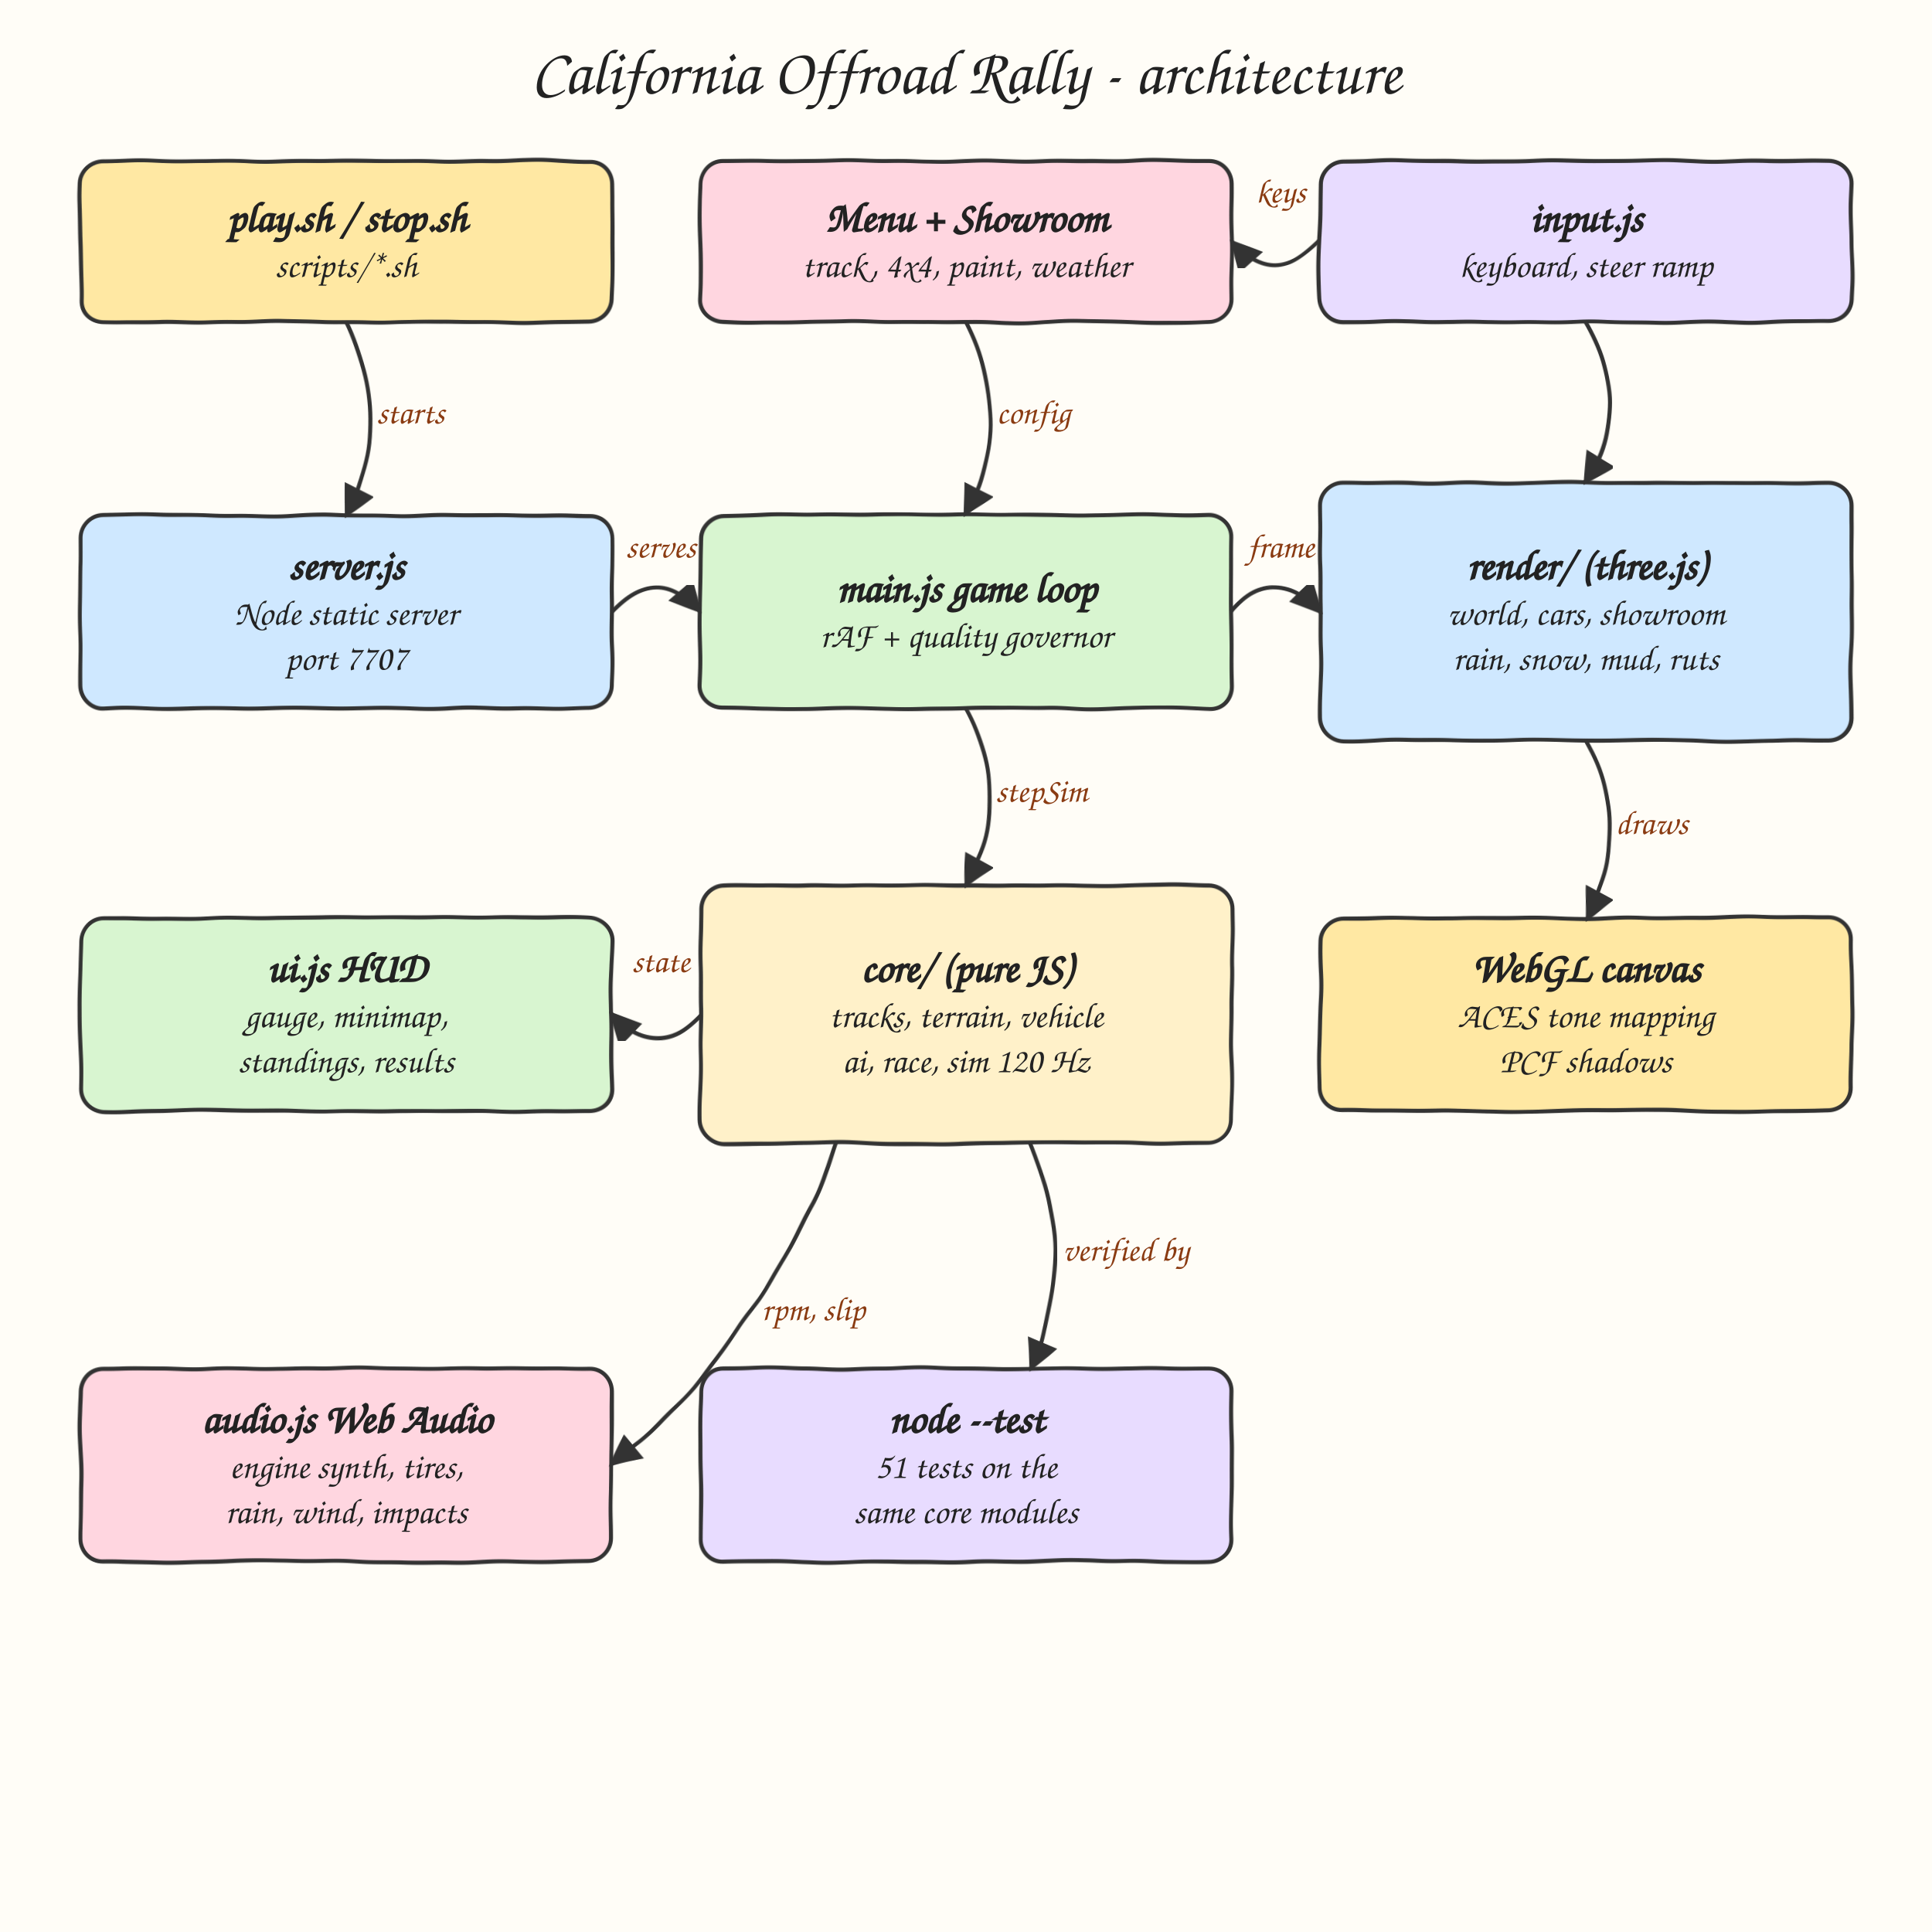
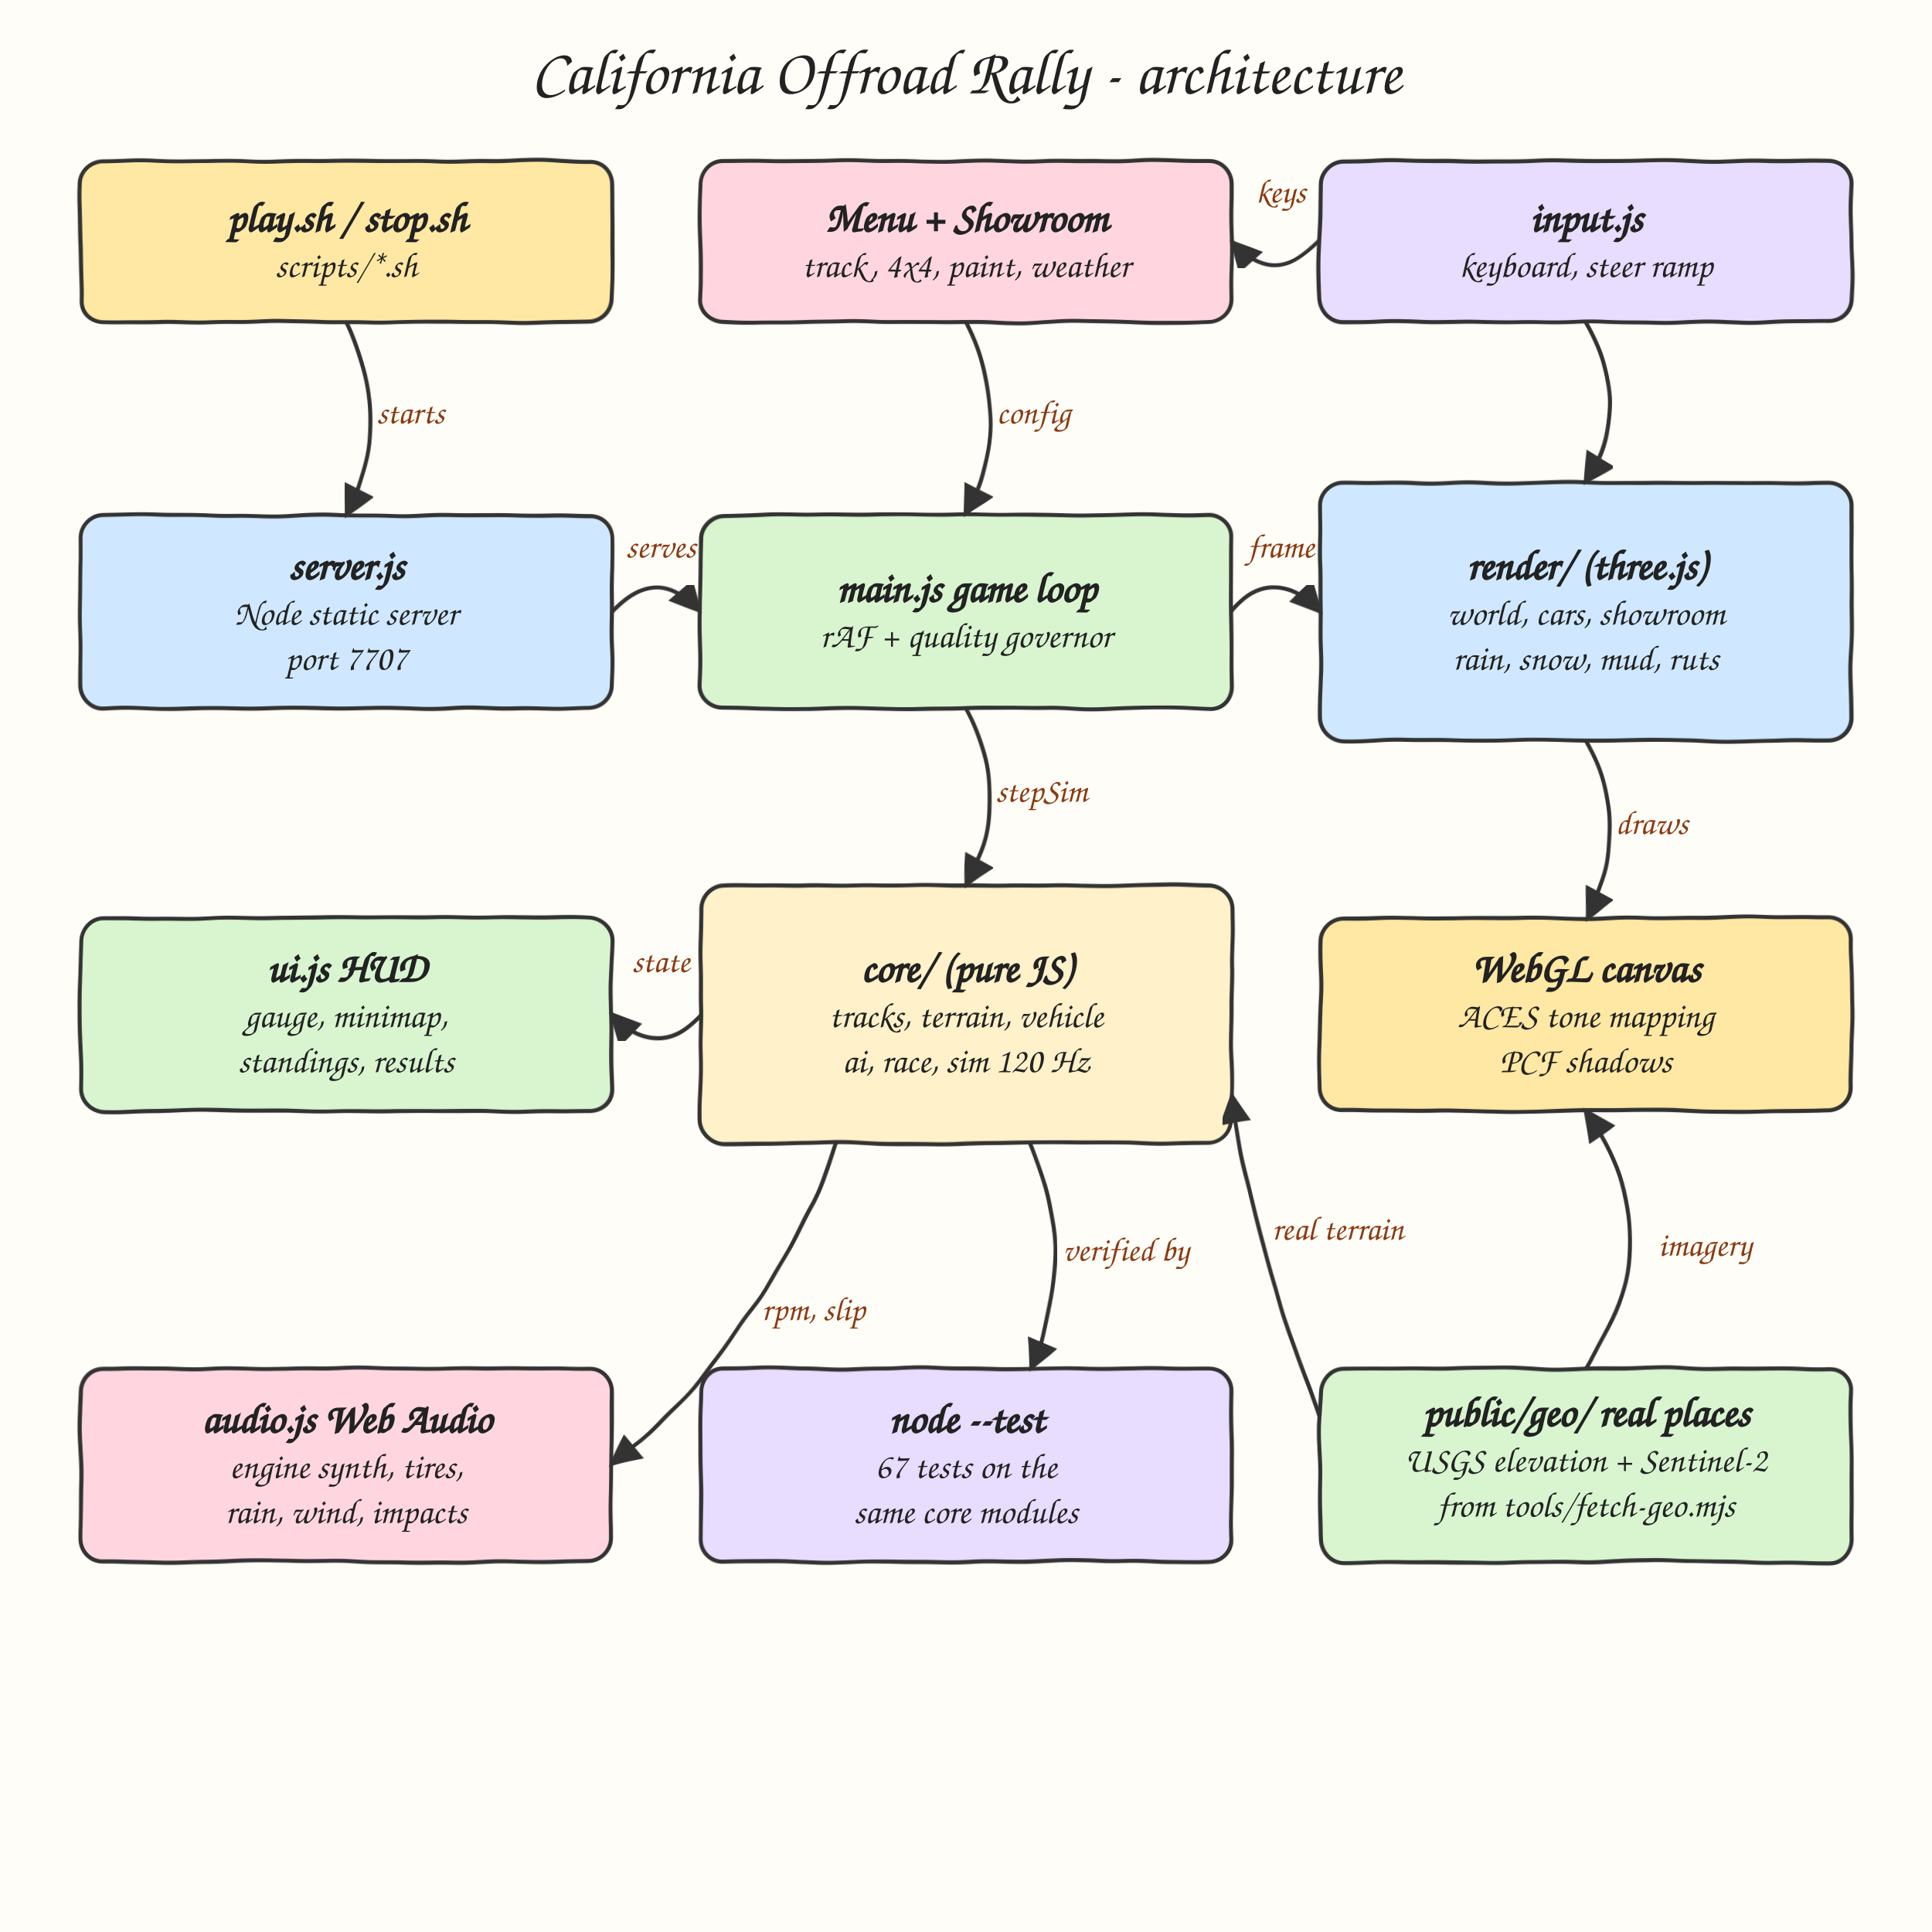
<svg xmlns="http://www.w3.org/2000/svg" viewBox="0 0 1200 1200" width="1200" height="1200">
  <defs>
    <filter id="w">
      <feTurbulence type="fractalNoise" baseFrequency="0.02" numOctaves="2" seed="3" />
      <feDisplacementMap in="SourceGraphic" scale="3" />
    </filter>
    <marker id="a" viewBox="0 0 10 10" refX="9" refY="5" markerWidth="8" markerHeight="8" orient="auto">
      <path d="M0,0 L10,5 L0,10 z" fill="#333" />
    </marker>
  </defs>
  <rect width="1200" height="1200" fill="#fffdf7" />
  <text x="600" y="58" text-anchor="middle" font-family="Caveat, 'Comic Sans MS', cursive" font-size="40" fill="#222">California Offroad Rally - architecture</text>
  <g filter="url(#w)">
    <rect x="50" y="100" width="330" height="100" rx="14" fill="#ffe8a3" stroke="#333" stroke-width="2.5" />
  </g>
  <text x="215.0" y="144.0" text-anchor="middle" font-family="Caveat, 'Comic Sans MS', cursive" font-size="26" fill="#222" font-weight="bold">play.sh / stop.sh</text>
  <text x="215.0" y="172.0" text-anchor="middle" font-family="Caveat, 'Comic Sans MS', cursive" font-size="22" fill="#222">scripts/*.sh</text>
  <g filter="url(#w)">
    <rect x="435" y="100" width="330" height="100" rx="14" fill="#ffd6e0" stroke="#333" stroke-width="2.5" />
  </g>
  <text x="600.0" y="144.0" text-anchor="middle" font-family="Caveat, 'Comic Sans MS', cursive" font-size="26" fill="#222" font-weight="bold">Menu + Showroom</text>
  <text x="600.0" y="172.0" text-anchor="middle" font-family="Caveat, 'Comic Sans MS', cursive" font-size="22" fill="#222">track, 4x4, paint, weather</text>
  <g filter="url(#w)">
    <rect x="820" y="100" width="330" height="100" rx="14" fill="#e8dcff" stroke="#333" stroke-width="2.5" />
  </g>
  <text x="985.0" y="144.0" text-anchor="middle" font-family="Caveat, 'Comic Sans MS', cursive" font-size="26" fill="#222" font-weight="bold">input.js</text>
  <text x="985.0" y="172.0" text-anchor="middle" font-family="Caveat, 'Comic Sans MS', cursive" font-size="22" fill="#222">keyboard, steer ramp</text>
  <g filter="url(#w)">
    <rect x="50" y="320" width="330" height="120" rx="14" fill="#cfe8ff" stroke="#333" stroke-width="2.5" />
  </g>
  <text x="215.0" y="360.0" text-anchor="middle" font-family="Caveat, 'Comic Sans MS', cursive" font-size="26" fill="#222" font-weight="bold">server.js</text>
  <text x="215.0" y="388.0" text-anchor="middle" font-family="Caveat, 'Comic Sans MS', cursive" font-size="22" fill="#222">Node static server</text>
  <text x="215.0" y="416.0" text-anchor="middle" font-family="Caveat, 'Comic Sans MS', cursive" font-size="22" fill="#222">port 7707</text>
  <g filter="url(#w)">
    <rect x="435" y="320" width="330" height="120" rx="14" fill="#d8f5d0" stroke="#333" stroke-width="2.5" />
  </g>
  <text x="600.0" y="374.0" text-anchor="middle" font-family="Caveat, 'Comic Sans MS', cursive" font-size="26" fill="#222" font-weight="bold">main.js game loop</text>
  <text x="600.0" y="402.0" text-anchor="middle" font-family="Caveat, 'Comic Sans MS', cursive" font-size="22" fill="#222">rAF + quality governor</text>
  <g filter="url(#w)">
    <rect x="820" y="300" width="330" height="160" rx="14" fill="#cfe8ff" stroke="#333" stroke-width="2.5" />
  </g>
  <text x="985.0" y="360.0" text-anchor="middle" font-family="Caveat, 'Comic Sans MS', cursive" font-size="26" fill="#222" font-weight="bold">render/ (three.js)</text>
  <text x="985.0" y="388.0" text-anchor="middle" font-family="Caveat, 'Comic Sans MS', cursive" font-size="22" fill="#222">world, cars, showroom</text>
  <text x="985.0" y="416.0" text-anchor="middle" font-family="Caveat, 'Comic Sans MS', cursive" font-size="22" fill="#222">rain, snow, mud, ruts</text>
  <g filter="url(#w)">
    <rect x="50" y="570" width="330" height="120" rx="14" fill="#d8f5d0" stroke="#333" stroke-width="2.5" />
  </g>
  <text x="215.0" y="610.0" text-anchor="middle" font-family="Caveat, 'Comic Sans MS', cursive" font-size="26" fill="#222" font-weight="bold">ui.js HUD</text>
  <text x="215.0" y="638.0" text-anchor="middle" font-family="Caveat, 'Comic Sans MS', cursive" font-size="22" fill="#222">gauge, minimap,</text>
  <text x="215.0" y="666.0" text-anchor="middle" font-family="Caveat, 'Comic Sans MS', cursive" font-size="22" fill="#222">standings, results</text>
  <g filter="url(#w)">
    <rect x="435" y="550" width="330" height="160" rx="14" fill="#fff1c9" stroke="#333" stroke-width="2.5" />
  </g>
  <text x="600.0" y="610.0" text-anchor="middle" font-family="Caveat, 'Comic Sans MS', cursive" font-size="26" fill="#222" font-weight="bold">core/ (pure JS)</text>
  <text x="600.0" y="638.0" text-anchor="middle" font-family="Caveat, 'Comic Sans MS', cursive" font-size="22" fill="#222">tracks, terrain, vehicle</text>
  <text x="600.0" y="666.0" text-anchor="middle" font-family="Caveat, 'Comic Sans MS', cursive" font-size="22" fill="#222">ai, race, sim 120 Hz</text>
  <g filter="url(#w)">
    <rect x="820" y="570" width="330" height="120" rx="14" fill="#ffe8a3" stroke="#333" stroke-width="2.5" />
  </g>
  <text x="985.0" y="610.0" text-anchor="middle" font-family="Caveat, 'Comic Sans MS', cursive" font-size="26" fill="#222" font-weight="bold">WebGL canvas</text>
  <text x="985.0" y="638.0" text-anchor="middle" font-family="Caveat, 'Comic Sans MS', cursive" font-size="22" fill="#222">ACES tone mapping</text>
  <text x="985.0" y="666.0" text-anchor="middle" font-family="Caveat, 'Comic Sans MS', cursive" font-size="22" fill="#222">PCF shadows</text>
  <g filter="url(#w)">
    <rect x="50" y="850" width="330" height="120" rx="14" fill="#ffd6e0" stroke="#333" stroke-width="2.5" />
  </g>
  <text x="215.0" y="890.0" text-anchor="middle" font-family="Caveat, 'Comic Sans MS', cursive" font-size="26" fill="#222" font-weight="bold">audio.js Web Audio</text>
  <text x="215.0" y="918.0" text-anchor="middle" font-family="Caveat, 'Comic Sans MS', cursive" font-size="22" fill="#222">engine synth, tires,</text>
  <text x="215.0" y="946.0" text-anchor="middle" font-family="Caveat, 'Comic Sans MS', cursive" font-size="22" fill="#222">rain, wind, impacts</text>
  <g filter="url(#w)">
    <rect x="435" y="850" width="330" height="120" rx="14" fill="#e8dcff" stroke="#333" stroke-width="2.5" />
  </g>
  <text x="600.0" y="890.0" text-anchor="middle" font-family="Caveat, 'Comic Sans MS', cursive" font-size="26" fill="#222" font-weight="bold">node --test</text>
-   <text x="600.0" y="918.0" text-anchor="middle" font-family="Caveat, 'Comic Sans MS', cursive" font-size="22" fill="#222">51 tests on the</text>
+   <text x="600.0" y="918.0" text-anchor="middle" font-family="Caveat, 'Comic Sans MS', cursive" font-size="22" fill="#222">67 tests on the</text>
  <text x="600.0" y="946.0" text-anchor="middle" font-family="Caveat, 'Comic Sans MS', cursive" font-size="22" fill="#222">same core modules</text>
  <g filter="url(#w)">
    <path d="M215.0,200.0 Q245.0,260.0 215.0,320.0" fill="none" stroke="#333" stroke-width="2.5" marker-end="url(#a)" />
  </g>
  <text x="234.0" y="263.0" text-anchor="start" font-family="Caveat, 'Comic Sans MS', cursive" font-size="21" fill="#8a3b12">starts</text>
  <g filter="url(#w)">
    <path d="M380.0,380.0 Q407.5,350.0 435.0,380.0" fill="none" stroke="#333" stroke-width="2.5" marker-end="url(#a)" />
  </g>
  <text x="410.5" y="368.25" text-anchor="middle" font-family="Caveat, 'Comic Sans MS', cursive" font-size="21" fill="#8a3b12" dy="-22">serves</text>
  <g filter="url(#w)">
    <path d="M600.0,200.0 Q630.0,260.0 600.0,320.0" fill="none" stroke="#333" stroke-width="2.5" marker-end="url(#a)" />
  </g>
  <text x="619.0" y="263.0" text-anchor="start" font-family="Caveat, 'Comic Sans MS', cursive" font-size="21" fill="#8a3b12">config</text>
  <g filter="url(#w)">
    <path d="M820.0,150.0 Q792.5,180.0 765.0,150.0" fill="none" stroke="#333" stroke-width="2.5" marker-end="url(#a)" />
  </g>
  <text x="795.5" y="143.75" text-anchor="middle" font-family="Caveat, 'Comic Sans MS', cursive" font-size="21" fill="#8a3b12" dy="-18">keys</text>
  <g filter="url(#w)">
    <path d="M985.0,200.0 Q1015.0,250.0 985.0,300.0" fill="none" stroke="#333" stroke-width="2.5" marker-end="url(#a)" />
  </g>
  <g filter="url(#w)">
    <path d="M600.0,440.0 Q630.0,495.0 600.0,550.0" fill="none" stroke="#333" stroke-width="2.5" marker-end="url(#a)" />
  </g>
  <text x="618.5" y="498.0" text-anchor="start" font-family="Caveat, 'Comic Sans MS', cursive" font-size="21" fill="#8a3b12">stepSim</text>
  <g filter="url(#w)">
    <path d="M765.0,380.0 Q792.5,350.0 820.0,380.0" fill="none" stroke="#333" stroke-width="2.5" marker-end="url(#a)" />
  </g>
  <text x="795.5" y="368.25" text-anchor="middle" font-family="Caveat, 'Comic Sans MS', cursive" font-size="21" fill="#8a3b12" dy="-22">frame</text>
  <g filter="url(#w)">
    <path d="M435.0,630.0 Q407.5,660.0 380.0,630.0" fill="none" stroke="#333" stroke-width="2.5" marker-end="url(#a)" />
  </g>
  <text x="410.5" y="623.75" text-anchor="middle" font-family="Caveat, 'Comic Sans MS', cursive" font-size="21" fill="#8a3b12" dy="-20">state</text>
  <g filter="url(#w)">
    <path d="M520.0,710.0 Q476.0,830.0 380.0,910.0" fill="none" stroke="#333" stroke-width="2.5" marker-end="url(#a)" />
  </g>
  <text x="473.0" y="820.0" text-anchor="start" font-family="Caveat, 'Comic Sans MS', cursive" font-size="21" fill="#8a3b12">rpm, slip</text>
  <g filter="url(#w)">
    <path d="M640.0,710.0 Q670.0,780.0 640.0,850.0" fill="none" stroke="#333" stroke-width="2.5" marker-end="url(#a)" />
  </g>
  <text x="660.0" y="783.0" text-anchor="start" font-family="Caveat, 'Comic Sans MS', cursive" font-size="21" fill="#8a3b12">verified by</text>
  <g filter="url(#w)">
    <path d="M985.0,460.0 Q1015.0,515.0 985.0,570.0" fill="none" stroke="#333" stroke-width="2.5" marker-end="url(#a)" />
  </g>
  <text x="1003.5" y="518.0" text-anchor="start" font-family="Caveat, 'Comic Sans MS', cursive" font-size="21" fill="#8a3b12">draws</text>
+   <g filter="url(#w)">
+     <rect x="820" y="850" width="330" height="120" rx="14" fill="#d8f5d0" stroke="#333" stroke-width="2.5" />
+   </g>
+   <text x="985" y="886" text-anchor="middle" font-family="Caveat, 'Comic Sans MS', cursive" font-size="26" fill="#222" font-weight="bold">public/geo/ real places</text>
+   <text x="985" y="914" text-anchor="middle" font-family="Caveat, 'Comic Sans MS', cursive" font-size="22" fill="#222">USGS elevation + Sentinel-2</text>
+   <text x="985" y="942" text-anchor="middle" font-family="Caveat, 'Comic Sans MS', cursive" font-size="22" fill="#222">from tools/fetch-geo.mjs</text>
+   <g filter="url(#w)">
+     <path d="M820,880 Q780,780 765,680" fill="none" stroke="#333" stroke-width="2.5" marker-end="url(#a)" />
+   </g>
+   <text x="790" y="770" font-family="Caveat, 'Comic Sans MS', cursive" font-size="21" fill="#8a3b12">real terrain</text>
+   <g filter="url(#w)">
+     <path d="M985,850 Q1040,770 985,690" fill="none" stroke="#333" stroke-width="2.5" marker-end="url(#a)" />
+   </g>
+   <text x="1030" y="780" font-family="Caveat, 'Comic Sans MS', cursive" font-size="21" fill="#8a3b12">imagery</text>
</svg>
